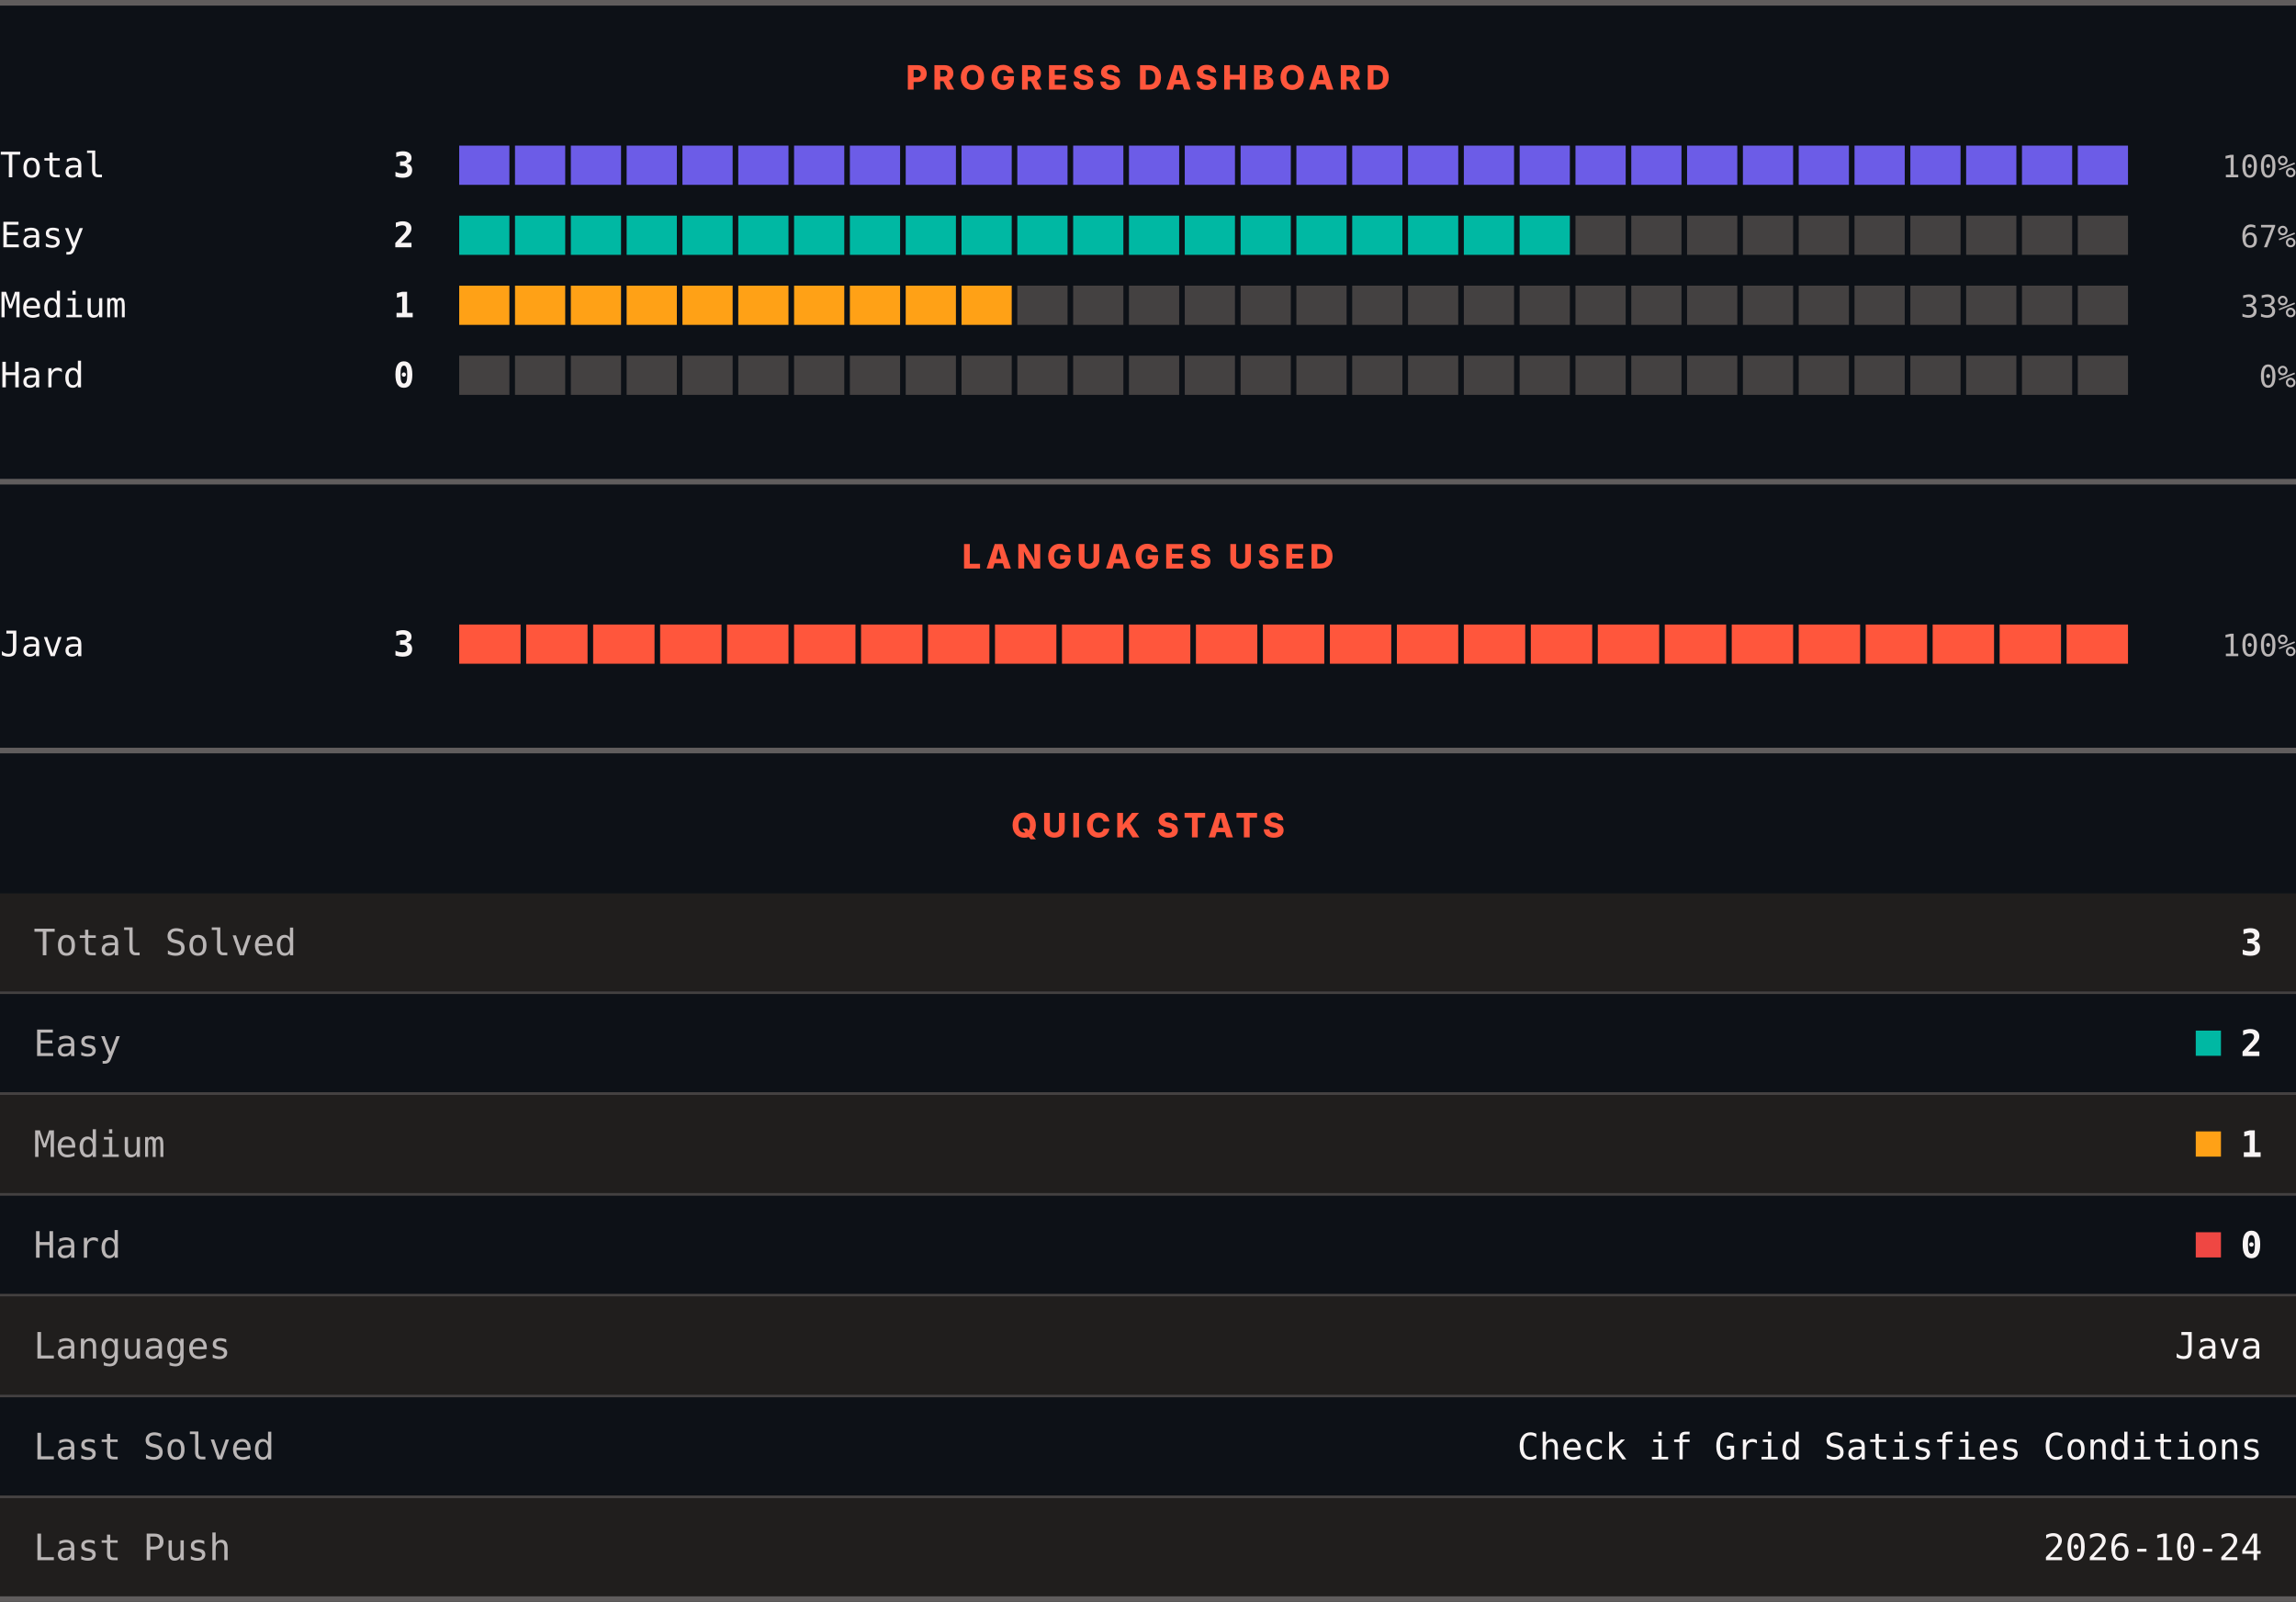
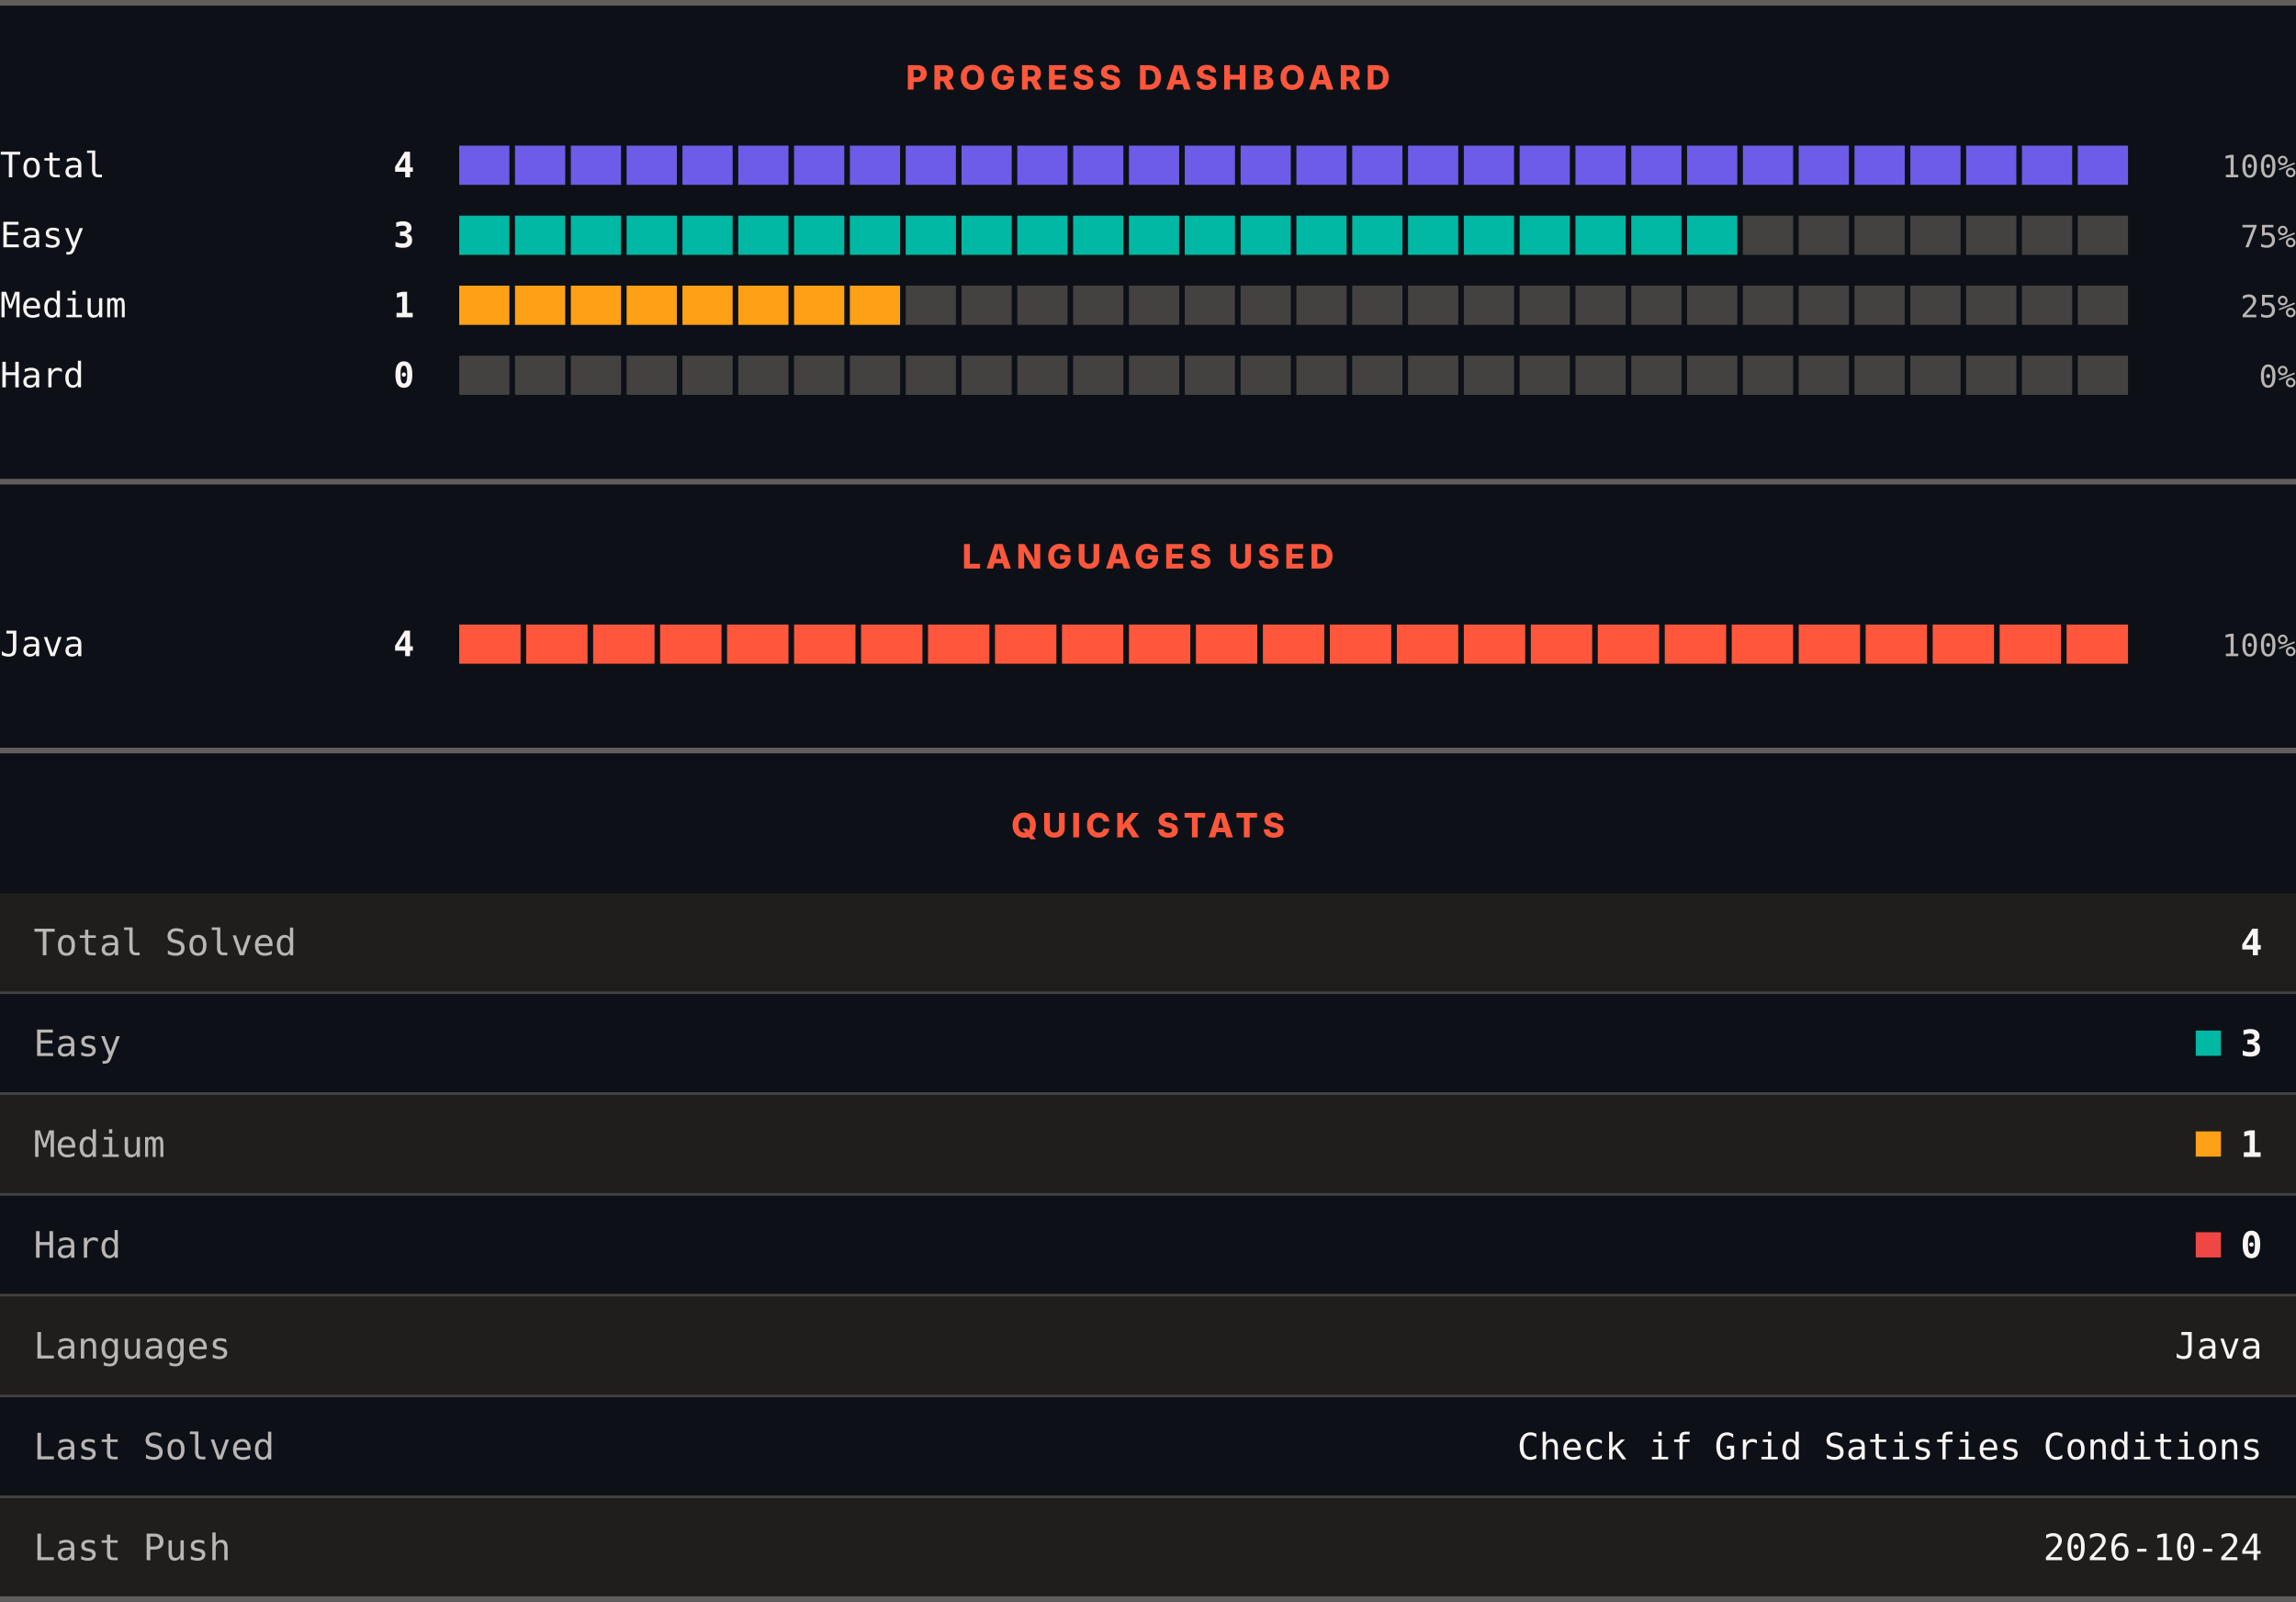
<svg xmlns="http://www.w3.org/2000/svg" width="820" height="572" viewBox="0 0 820 572" role="img" aria-label="LeetCode progress, languages and quick stats">
  <rect width="820" height="572" fill="#0d1117" />
  <rect x="0" y="0" width="820" height="2" fill="#605d5d" />
  <text x="410" y="32" text-anchor="middle" font-family="Archivo, system-ui, -apple-system, Segoe UI, sans-serif" font-size="12" font-weight="800" letter-spacing="1.68" fill="#ff563c">PROGRESS DASHBOARD</text>
  <text x="0" y="63.3" font-family="ui-monospace, SFMono-Regular, Menlo, Consolas, monospace" font-size="12.5" fill="#f8f4f4">Total</text>
-   <text x="148" y="63.3" text-anchor="end" font-family="ui-monospace, SFMono-Regular, Menlo, Consolas, monospace" font-size="12.5" font-weight="700" fill="#f8f4f4">3</text>
+   <text x="148" y="63.3" text-anchor="end" font-family="ui-monospace, SFMono-Regular, Menlo, Consolas, monospace" font-size="12.5" font-weight="700" fill="#f8f4f4">4</text>
  <rect x="164.00" y="52" width="17.93" height="14" fill="#6c5ce7" />
  <rect x="183.93" y="52" width="17.93" height="14" fill="#6c5ce7" />
  <rect x="203.87" y="52" width="17.93" height="14" fill="#6c5ce7" />
  <rect x="223.80" y="52" width="17.93" height="14" fill="#6c5ce7" />
  <rect x="243.73" y="52" width="17.93" height="14" fill="#6c5ce7" />
  <rect x="263.67" y="52" width="17.93" height="14" fill="#6c5ce7" />
  <rect x="283.60" y="52" width="17.93" height="14" fill="#6c5ce7" />
  <rect x="303.53" y="52" width="17.93" height="14" fill="#6c5ce7" />
  <rect x="323.47" y="52" width="17.93" height="14" fill="#6c5ce7" />
  <rect x="343.40" y="52" width="17.93" height="14" fill="#6c5ce7" />
  <rect x="363.33" y="52" width="17.93" height="14" fill="#6c5ce7" />
  <rect x="383.27" y="52" width="17.93" height="14" fill="#6c5ce7" />
  <rect x="403.20" y="52" width="17.93" height="14" fill="#6c5ce7" />
  <rect x="423.13" y="52" width="17.93" height="14" fill="#6c5ce7" />
  <rect x="443.07" y="52" width="17.93" height="14" fill="#6c5ce7" />
  <rect x="463.00" y="52" width="17.93" height="14" fill="#6c5ce7" />
  <rect x="482.93" y="52" width="17.93" height="14" fill="#6c5ce7" />
  <rect x="502.87" y="52" width="17.93" height="14" fill="#6c5ce7" />
  <rect x="522.80" y="52" width="17.93" height="14" fill="#6c5ce7" />
  <rect x="542.73" y="52" width="17.93" height="14" fill="#6c5ce7" />
  <rect x="562.67" y="52" width="17.93" height="14" fill="#6c5ce7" />
  <rect x="582.60" y="52" width="17.93" height="14" fill="#6c5ce7" />
  <rect x="602.53" y="52" width="17.93" height="14" fill="#6c5ce7" />
  <rect x="622.47" y="52" width="17.93" height="14" fill="#6c5ce7" />
  <rect x="642.40" y="52" width="17.93" height="14" fill="#6c5ce7" />
  <rect x="662.33" y="52" width="17.93" height="14" fill="#6c5ce7" />
  <rect x="682.27" y="52" width="17.93" height="14" fill="#6c5ce7" />
  <rect x="702.20" y="52" width="17.93" height="14" fill="#6c5ce7" />
  <rect x="722.13" y="52" width="17.93" height="14" fill="#6c5ce7" />
  <rect x="742.07" y="52" width="17.93" height="14" fill="#6c5ce7" />
  <text x="820" y="63.3" text-anchor="end" font-family="ui-monospace, SFMono-Regular, Menlo, Consolas, monospace" font-size="11" fill="#bab6b6">100%</text>
  <text x="0" y="88.3" font-family="ui-monospace, SFMono-Regular, Menlo, Consolas, monospace" font-size="12.5" fill="#f8f4f4">Easy</text>
-   <text x="148" y="88.3" text-anchor="end" font-family="ui-monospace, SFMono-Regular, Menlo, Consolas, monospace" font-size="12.5" font-weight="700" fill="#f8f4f4">2</text>
+   <text x="148" y="88.3" text-anchor="end" font-family="ui-monospace, SFMono-Regular, Menlo, Consolas, monospace" font-size="12.5" font-weight="700" fill="#f8f4f4">3</text>
  <rect x="164.00" y="77" width="17.93" height="14" fill="#00b8a3" />
  <rect x="183.93" y="77" width="17.93" height="14" fill="#00b8a3" />
  <rect x="203.87" y="77" width="17.93" height="14" fill="#00b8a3" />
  <rect x="223.80" y="77" width="17.93" height="14" fill="#00b8a3" />
  <rect x="243.73" y="77" width="17.93" height="14" fill="#00b8a3" />
  <rect x="263.67" y="77" width="17.93" height="14" fill="#00b8a3" />
  <rect x="283.60" y="77" width="17.93" height="14" fill="#00b8a3" />
  <rect x="303.53" y="77" width="17.93" height="14" fill="#00b8a3" />
  <rect x="323.47" y="77" width="17.93" height="14" fill="#00b8a3" />
  <rect x="343.40" y="77" width="17.93" height="14" fill="#00b8a3" />
  <rect x="363.33" y="77" width="17.93" height="14" fill="#00b8a3" />
  <rect x="383.27" y="77" width="17.93" height="14" fill="#00b8a3" />
  <rect x="403.20" y="77" width="17.93" height="14" fill="#00b8a3" />
  <rect x="423.13" y="77" width="17.93" height="14" fill="#00b8a3" />
  <rect x="443.07" y="77" width="17.93" height="14" fill="#00b8a3" />
  <rect x="463.00" y="77" width="17.93" height="14" fill="#00b8a3" />
  <rect x="482.93" y="77" width="17.93" height="14" fill="#00b8a3" />
  <rect x="502.87" y="77" width="17.93" height="14" fill="#00b8a3" />
  <rect x="522.80" y="77" width="17.93" height="14" fill="#00b8a3" />
  <rect x="542.73" y="77" width="17.93" height="14" fill="#00b8a3" />
-   <rect x="562.67" y="77" width="17.93" height="14" fill="#444141" />
-   <rect x="582.60" y="77" width="17.93" height="14" fill="#444141" />
-   <rect x="602.53" y="77" width="17.93" height="14" fill="#444141" />
+   <rect x="562.67" y="77" width="17.93" height="14" fill="#00b8a3" />
+   <rect x="582.60" y="77" width="17.93" height="14" fill="#00b8a3" />
+   <rect x="602.53" y="77" width="17.93" height="14" fill="#00b8a3" />
  <rect x="622.47" y="77" width="17.93" height="14" fill="#444141" />
  <rect x="642.40" y="77" width="17.93" height="14" fill="#444141" />
  <rect x="662.33" y="77" width="17.93" height="14" fill="#444141" />
  <rect x="682.27" y="77" width="17.93" height="14" fill="#444141" />
  <rect x="702.20" y="77" width="17.93" height="14" fill="#444141" />
  <rect x="722.13" y="77" width="17.93" height="14" fill="#444141" />
  <rect x="742.07" y="77" width="17.93" height="14" fill="#444141" />
-   <text x="820" y="88.3" text-anchor="end" font-family="ui-monospace, SFMono-Regular, Menlo, Consolas, monospace" font-size="11" fill="#bab6b6">67%</text>
+   <text x="820" y="88.3" text-anchor="end" font-family="ui-monospace, SFMono-Regular, Menlo, Consolas, monospace" font-size="11" fill="#bab6b6">75%</text>
  <text x="0" y="113.3" font-family="ui-monospace, SFMono-Regular, Menlo, Consolas, monospace" font-size="12.5" fill="#f8f4f4">Medium</text>
  <text x="148" y="113.3" text-anchor="end" font-family="ui-monospace, SFMono-Regular, Menlo, Consolas, monospace" font-size="12.5" font-weight="700" fill="#f8f4f4">1</text>
  <rect x="164.00" y="102" width="17.93" height="14" fill="#ffa116" />
  <rect x="183.93" y="102" width="17.93" height="14" fill="#ffa116" />
  <rect x="203.87" y="102" width="17.93" height="14" fill="#ffa116" />
  <rect x="223.80" y="102" width="17.93" height="14" fill="#ffa116" />
  <rect x="243.73" y="102" width="17.93" height="14" fill="#ffa116" />
  <rect x="263.67" y="102" width="17.93" height="14" fill="#ffa116" />
  <rect x="283.60" y="102" width="17.93" height="14" fill="#ffa116" />
  <rect x="303.53" y="102" width="17.93" height="14" fill="#ffa116" />
-   <rect x="323.47" y="102" width="17.93" height="14" fill="#ffa116" />
-   <rect x="343.40" y="102" width="17.93" height="14" fill="#ffa116" />
+   <rect x="323.47" y="102" width="17.93" height="14" fill="#444141" />
+   <rect x="343.40" y="102" width="17.93" height="14" fill="#444141" />
  <rect x="363.33" y="102" width="17.93" height="14" fill="#444141" />
  <rect x="383.27" y="102" width="17.93" height="14" fill="#444141" />
  <rect x="403.20" y="102" width="17.93" height="14" fill="#444141" />
  <rect x="423.13" y="102" width="17.93" height="14" fill="#444141" />
  <rect x="443.07" y="102" width="17.93" height="14" fill="#444141" />
  <rect x="463.00" y="102" width="17.93" height="14" fill="#444141" />
  <rect x="482.93" y="102" width="17.93" height="14" fill="#444141" />
  <rect x="502.87" y="102" width="17.93" height="14" fill="#444141" />
  <rect x="522.80" y="102" width="17.93" height="14" fill="#444141" />
  <rect x="542.73" y="102" width="17.93" height="14" fill="#444141" />
  <rect x="562.67" y="102" width="17.93" height="14" fill="#444141" />
  <rect x="582.60" y="102" width="17.93" height="14" fill="#444141" />
  <rect x="602.53" y="102" width="17.93" height="14" fill="#444141" />
  <rect x="622.47" y="102" width="17.93" height="14" fill="#444141" />
  <rect x="642.40" y="102" width="17.93" height="14" fill="#444141" />
  <rect x="662.33" y="102" width="17.93" height="14" fill="#444141" />
  <rect x="682.27" y="102" width="17.93" height="14" fill="#444141" />
  <rect x="702.20" y="102" width="17.93" height="14" fill="#444141" />
  <rect x="722.13" y="102" width="17.93" height="14" fill="#444141" />
  <rect x="742.07" y="102" width="17.93" height="14" fill="#444141" />
-   <text x="820" y="113.3" text-anchor="end" font-family="ui-monospace, SFMono-Regular, Menlo, Consolas, monospace" font-size="11" fill="#bab6b6">33%</text>
+   <text x="820" y="113.3" text-anchor="end" font-family="ui-monospace, SFMono-Regular, Menlo, Consolas, monospace" font-size="11" fill="#bab6b6">25%</text>
  <text x="0" y="138.3" font-family="ui-monospace, SFMono-Regular, Menlo, Consolas, monospace" font-size="12.5" fill="#f8f4f4">Hard</text>
  <text x="148" y="138.3" text-anchor="end" font-family="ui-monospace, SFMono-Regular, Menlo, Consolas, monospace" font-size="12.5" font-weight="700" fill="#f8f4f4">0</text>
  <rect x="164.00" y="127" width="17.93" height="14" fill="#444141" />
  <rect x="183.93" y="127" width="17.93" height="14" fill="#444141" />
  <rect x="203.87" y="127" width="17.93" height="14" fill="#444141" />
  <rect x="223.80" y="127" width="17.93" height="14" fill="#444141" />
  <rect x="243.73" y="127" width="17.93" height="14" fill="#444141" />
  <rect x="263.67" y="127" width="17.93" height="14" fill="#444141" />
  <rect x="283.60" y="127" width="17.93" height="14" fill="#444141" />
  <rect x="303.53" y="127" width="17.93" height="14" fill="#444141" />
  <rect x="323.47" y="127" width="17.93" height="14" fill="#444141" />
  <rect x="343.40" y="127" width="17.93" height="14" fill="#444141" />
  <rect x="363.33" y="127" width="17.93" height="14" fill="#444141" />
  <rect x="383.27" y="127" width="17.93" height="14" fill="#444141" />
  <rect x="403.20" y="127" width="17.93" height="14" fill="#444141" />
  <rect x="423.13" y="127" width="17.93" height="14" fill="#444141" />
  <rect x="443.07" y="127" width="17.93" height="14" fill="#444141" />
  <rect x="463.00" y="127" width="17.93" height="14" fill="#444141" />
  <rect x="482.93" y="127" width="17.93" height="14" fill="#444141" />
  <rect x="502.87" y="127" width="17.93" height="14" fill="#444141" />
  <rect x="522.80" y="127" width="17.93" height="14" fill="#444141" />
  <rect x="542.73" y="127" width="17.93" height="14" fill="#444141" />
  <rect x="562.67" y="127" width="17.93" height="14" fill="#444141" />
  <rect x="582.60" y="127" width="17.93" height="14" fill="#444141" />
  <rect x="602.53" y="127" width="17.93" height="14" fill="#444141" />
  <rect x="622.47" y="127" width="17.93" height="14" fill="#444141" />
  <rect x="642.40" y="127" width="17.93" height="14" fill="#444141" />
  <rect x="662.33" y="127" width="17.93" height="14" fill="#444141" />
  <rect x="682.27" y="127" width="17.93" height="14" fill="#444141" />
  <rect x="702.20" y="127" width="17.93" height="14" fill="#444141" />
  <rect x="722.13" y="127" width="17.93" height="14" fill="#444141" />
  <rect x="742.07" y="127" width="17.93" height="14" fill="#444141" />
  <text x="820" y="138.3" text-anchor="end" font-family="ui-monospace, SFMono-Regular, Menlo, Consolas, monospace" font-size="11" fill="#bab6b6">0%</text>
  <rect x="0" y="171" width="820" height="2" fill="#605d5d" />
  <text x="410" y="203" text-anchor="middle" font-family="Archivo, system-ui, -apple-system, Segoe UI, sans-serif" font-size="12" font-weight="800" letter-spacing="1.68" fill="#ff563c">LANGUAGES USED</text>
  <text x="0" y="234.3" font-family="ui-monospace, SFMono-Regular, Menlo, Consolas, monospace" font-size="12.5" fill="#f8f4f4">Java</text>
-   <text x="148" y="234.3" text-anchor="end" font-family="ui-monospace, SFMono-Regular, Menlo, Consolas, monospace" font-size="12.5" font-weight="700" fill="#f8f4f4">3</text>
+   <text x="148" y="234.3" text-anchor="end" font-family="ui-monospace, SFMono-Regular, Menlo, Consolas, monospace" font-size="12.5" font-weight="700" fill="#f8f4f4">4</text>
  <rect x="164.00" y="223" width="21.92" height="14" fill="#ff563c" />
  <rect x="187.92" y="223" width="21.92" height="14" fill="#ff563c" />
  <rect x="211.84" y="223" width="21.92" height="14" fill="#ff563c" />
  <rect x="235.76" y="223" width="21.92" height="14" fill="#ff563c" />
  <rect x="259.68" y="223" width="21.92" height="14" fill="#ff563c" />
  <rect x="283.60" y="223" width="21.92" height="14" fill="#ff563c" />
  <rect x="307.52" y="223" width="21.92" height="14" fill="#ff563c" />
  <rect x="331.44" y="223" width="21.92" height="14" fill="#ff563c" />
  <rect x="355.36" y="223" width="21.92" height="14" fill="#ff563c" />
  <rect x="379.28" y="223" width="21.92" height="14" fill="#ff563c" />
  <rect x="403.20" y="223" width="21.92" height="14" fill="#ff563c" />
  <rect x="427.12" y="223" width="21.92" height="14" fill="#ff563c" />
  <rect x="451.04" y="223" width="21.92" height="14" fill="#ff563c" />
  <rect x="474.96" y="223" width="21.92" height="14" fill="#ff563c" />
  <rect x="498.88" y="223" width="21.92" height="14" fill="#ff563c" />
  <rect x="522.80" y="223" width="21.92" height="14" fill="#ff563c" />
  <rect x="546.72" y="223" width="21.92" height="14" fill="#ff563c" />
  <rect x="570.64" y="223" width="21.92" height="14" fill="#ff563c" />
  <rect x="594.56" y="223" width="21.92" height="14" fill="#ff563c" />
  <rect x="618.48" y="223" width="21.92" height="14" fill="#ff563c" />
  <rect x="642.40" y="223" width="21.92" height="14" fill="#ff563c" />
  <rect x="666.32" y="223" width="21.92" height="14" fill="#ff563c" />
  <rect x="690.24" y="223" width="21.92" height="14" fill="#ff563c" />
  <rect x="714.16" y="223" width="21.92" height="14" fill="#ff563c" />
  <rect x="738.08" y="223" width="21.92" height="14" fill="#ff563c" />
  <text x="820" y="234.3" text-anchor="end" font-family="ui-monospace, SFMono-Regular, Menlo, Consolas, monospace" font-size="11" fill="#bab6b6">100%</text>
  <rect x="0" y="267" width="820" height="2" fill="#605d5d" />
  <text x="410" y="299" text-anchor="middle" font-family="Archivo, system-ui, -apple-system, Segoe UI, sans-serif" font-size="12" font-weight="800" letter-spacing="1.68" fill="#ff563c">QUICK STATS</text>
  <rect x="0" y="319" width="820" height="35" fill="#201e1d" />
  <text x="12" y="341.1" font-family="ui-monospace, SFMono-Regular, Menlo, Consolas, monospace" font-size="13" fill="#bab6b6">Total Solved</text>
-   <text x="808" y="341.1" text-anchor="end" font-family="ui-monospace, SFMono-Regular, Menlo, Consolas, monospace" font-size="13" font-weight="700" fill="#f8f4f4">3</text>
+   <text x="808" y="341.1" text-anchor="end" font-family="ui-monospace, SFMono-Regular, Menlo, Consolas, monospace" font-size="13" font-weight="700" fill="#f8f4f4">4</text>
  <rect x="0" y="354" width="820" height="1" fill="#444141" />
  <rect x="0" y="355" width="820" height="35" fill="#0d1117" />
  <text x="12" y="377.1" font-family="ui-monospace, SFMono-Regular, Menlo, Consolas, monospace" font-size="13" fill="#bab6b6">Easy</text>
  <rect x="784.2" y="368" width="9" height="9" fill="#00b8a3" />
-   <text x="808" y="377.1" text-anchor="end" font-family="ui-monospace, SFMono-Regular, Menlo, Consolas, monospace" font-size="13" font-weight="700" fill="#f8f4f4">2</text>
+   <text x="808" y="377.1" text-anchor="end" font-family="ui-monospace, SFMono-Regular, Menlo, Consolas, monospace" font-size="13" font-weight="700" fill="#f8f4f4">3</text>
  <rect x="0" y="390" width="820" height="1" fill="#444141" />
  <rect x="0" y="391" width="820" height="35" fill="#201e1d" />
  <text x="12" y="413.1" font-family="ui-monospace, SFMono-Regular, Menlo, Consolas, monospace" font-size="13" fill="#bab6b6">Medium</text>
  <rect x="784.2" y="404" width="9" height="9" fill="#ffa116" />
  <text x="808" y="413.1" text-anchor="end" font-family="ui-monospace, SFMono-Regular, Menlo, Consolas, monospace" font-size="13" font-weight="700" fill="#f8f4f4">1</text>
  <rect x="0" y="426" width="820" height="1" fill="#444141" />
  <rect x="0" y="427" width="820" height="35" fill="#0d1117" />
  <text x="12" y="449.1" font-family="ui-monospace, SFMono-Regular, Menlo, Consolas, monospace" font-size="13" fill="#bab6b6">Hard</text>
  <rect x="784.2" y="440" width="9" height="9" fill="#ef4743" />
  <text x="808" y="449.1" text-anchor="end" font-family="ui-monospace, SFMono-Regular, Menlo, Consolas, monospace" font-size="13" font-weight="700" fill="#f8f4f4">0</text>
  <rect x="0" y="462" width="820" height="1" fill="#444141" />
  <rect x="0" y="463" width="820" height="35" fill="#201e1d" />
  <text x="12" y="485.1" font-family="ui-monospace, SFMono-Regular, Menlo, Consolas, monospace" font-size="13" fill="#bab6b6">Languages</text>
  <text x="808" y="485.1" text-anchor="end" font-family="ui-monospace, SFMono-Regular, Menlo, Consolas, monospace" font-size="13" fill="#f8f4f4">Java</text>
  <rect x="0" y="498" width="820" height="1" fill="#444141" />
  <rect x="0" y="499" width="820" height="35" fill="#0d1117" />
  <text x="12" y="521.1" font-family="ui-monospace, SFMono-Regular, Menlo, Consolas, monospace" font-size="13" fill="#bab6b6">Last Solved</text>
  <text x="808" y="521.1" text-anchor="end" font-family="ui-monospace, SFMono-Regular, Menlo, Consolas, monospace" font-size="13" fill="#f8f4f4">Check if Grid Satisfies Conditions</text>
  <rect x="0" y="534" width="820" height="1" fill="#444141" />
  <rect x="0" y="535" width="820" height="35" fill="#201e1d" />
  <text x="12" y="557.1" font-family="ui-monospace, SFMono-Regular, Menlo, Consolas, monospace" font-size="13" fill="#bab6b6">Last Push</text>
  <text x="808" y="557.1" text-anchor="end" font-family="ui-monospace, SFMono-Regular, Menlo, Consolas, monospace" font-size="13" fill="#f8f4f4">2026-10-24</text>
  <rect x="0" y="570" width="820" height="2" fill="#605d5d" />
</svg>
